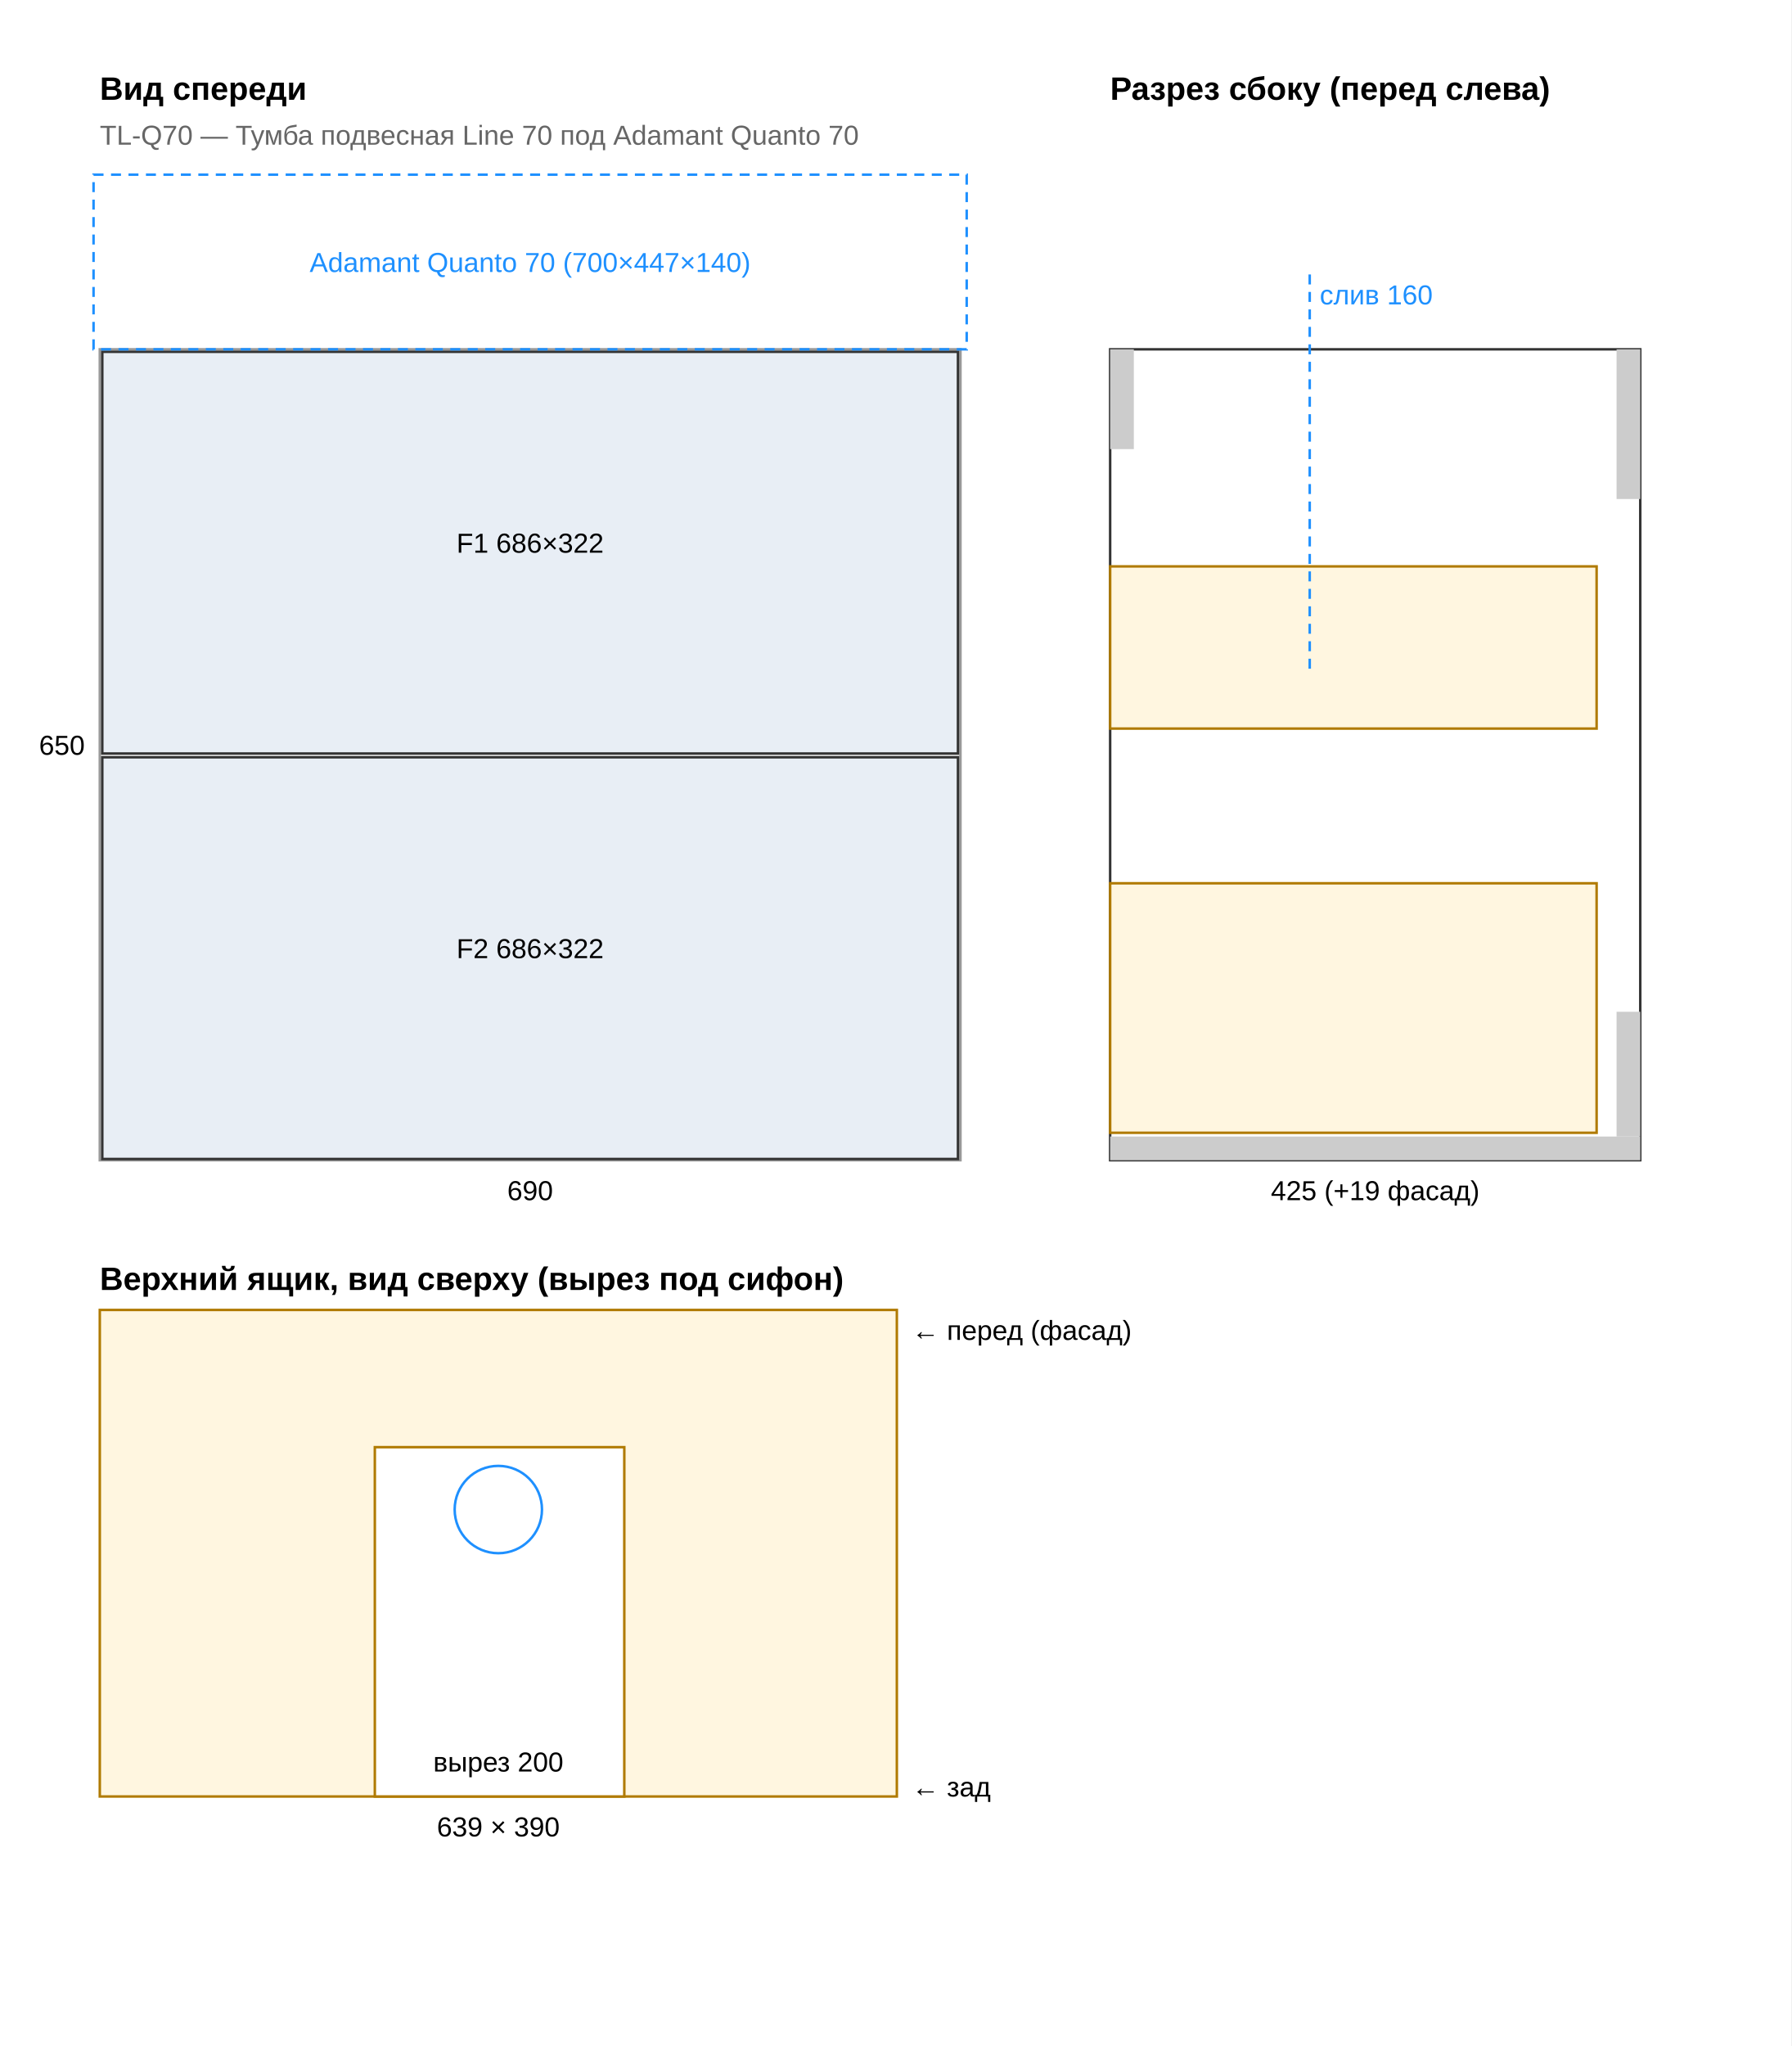
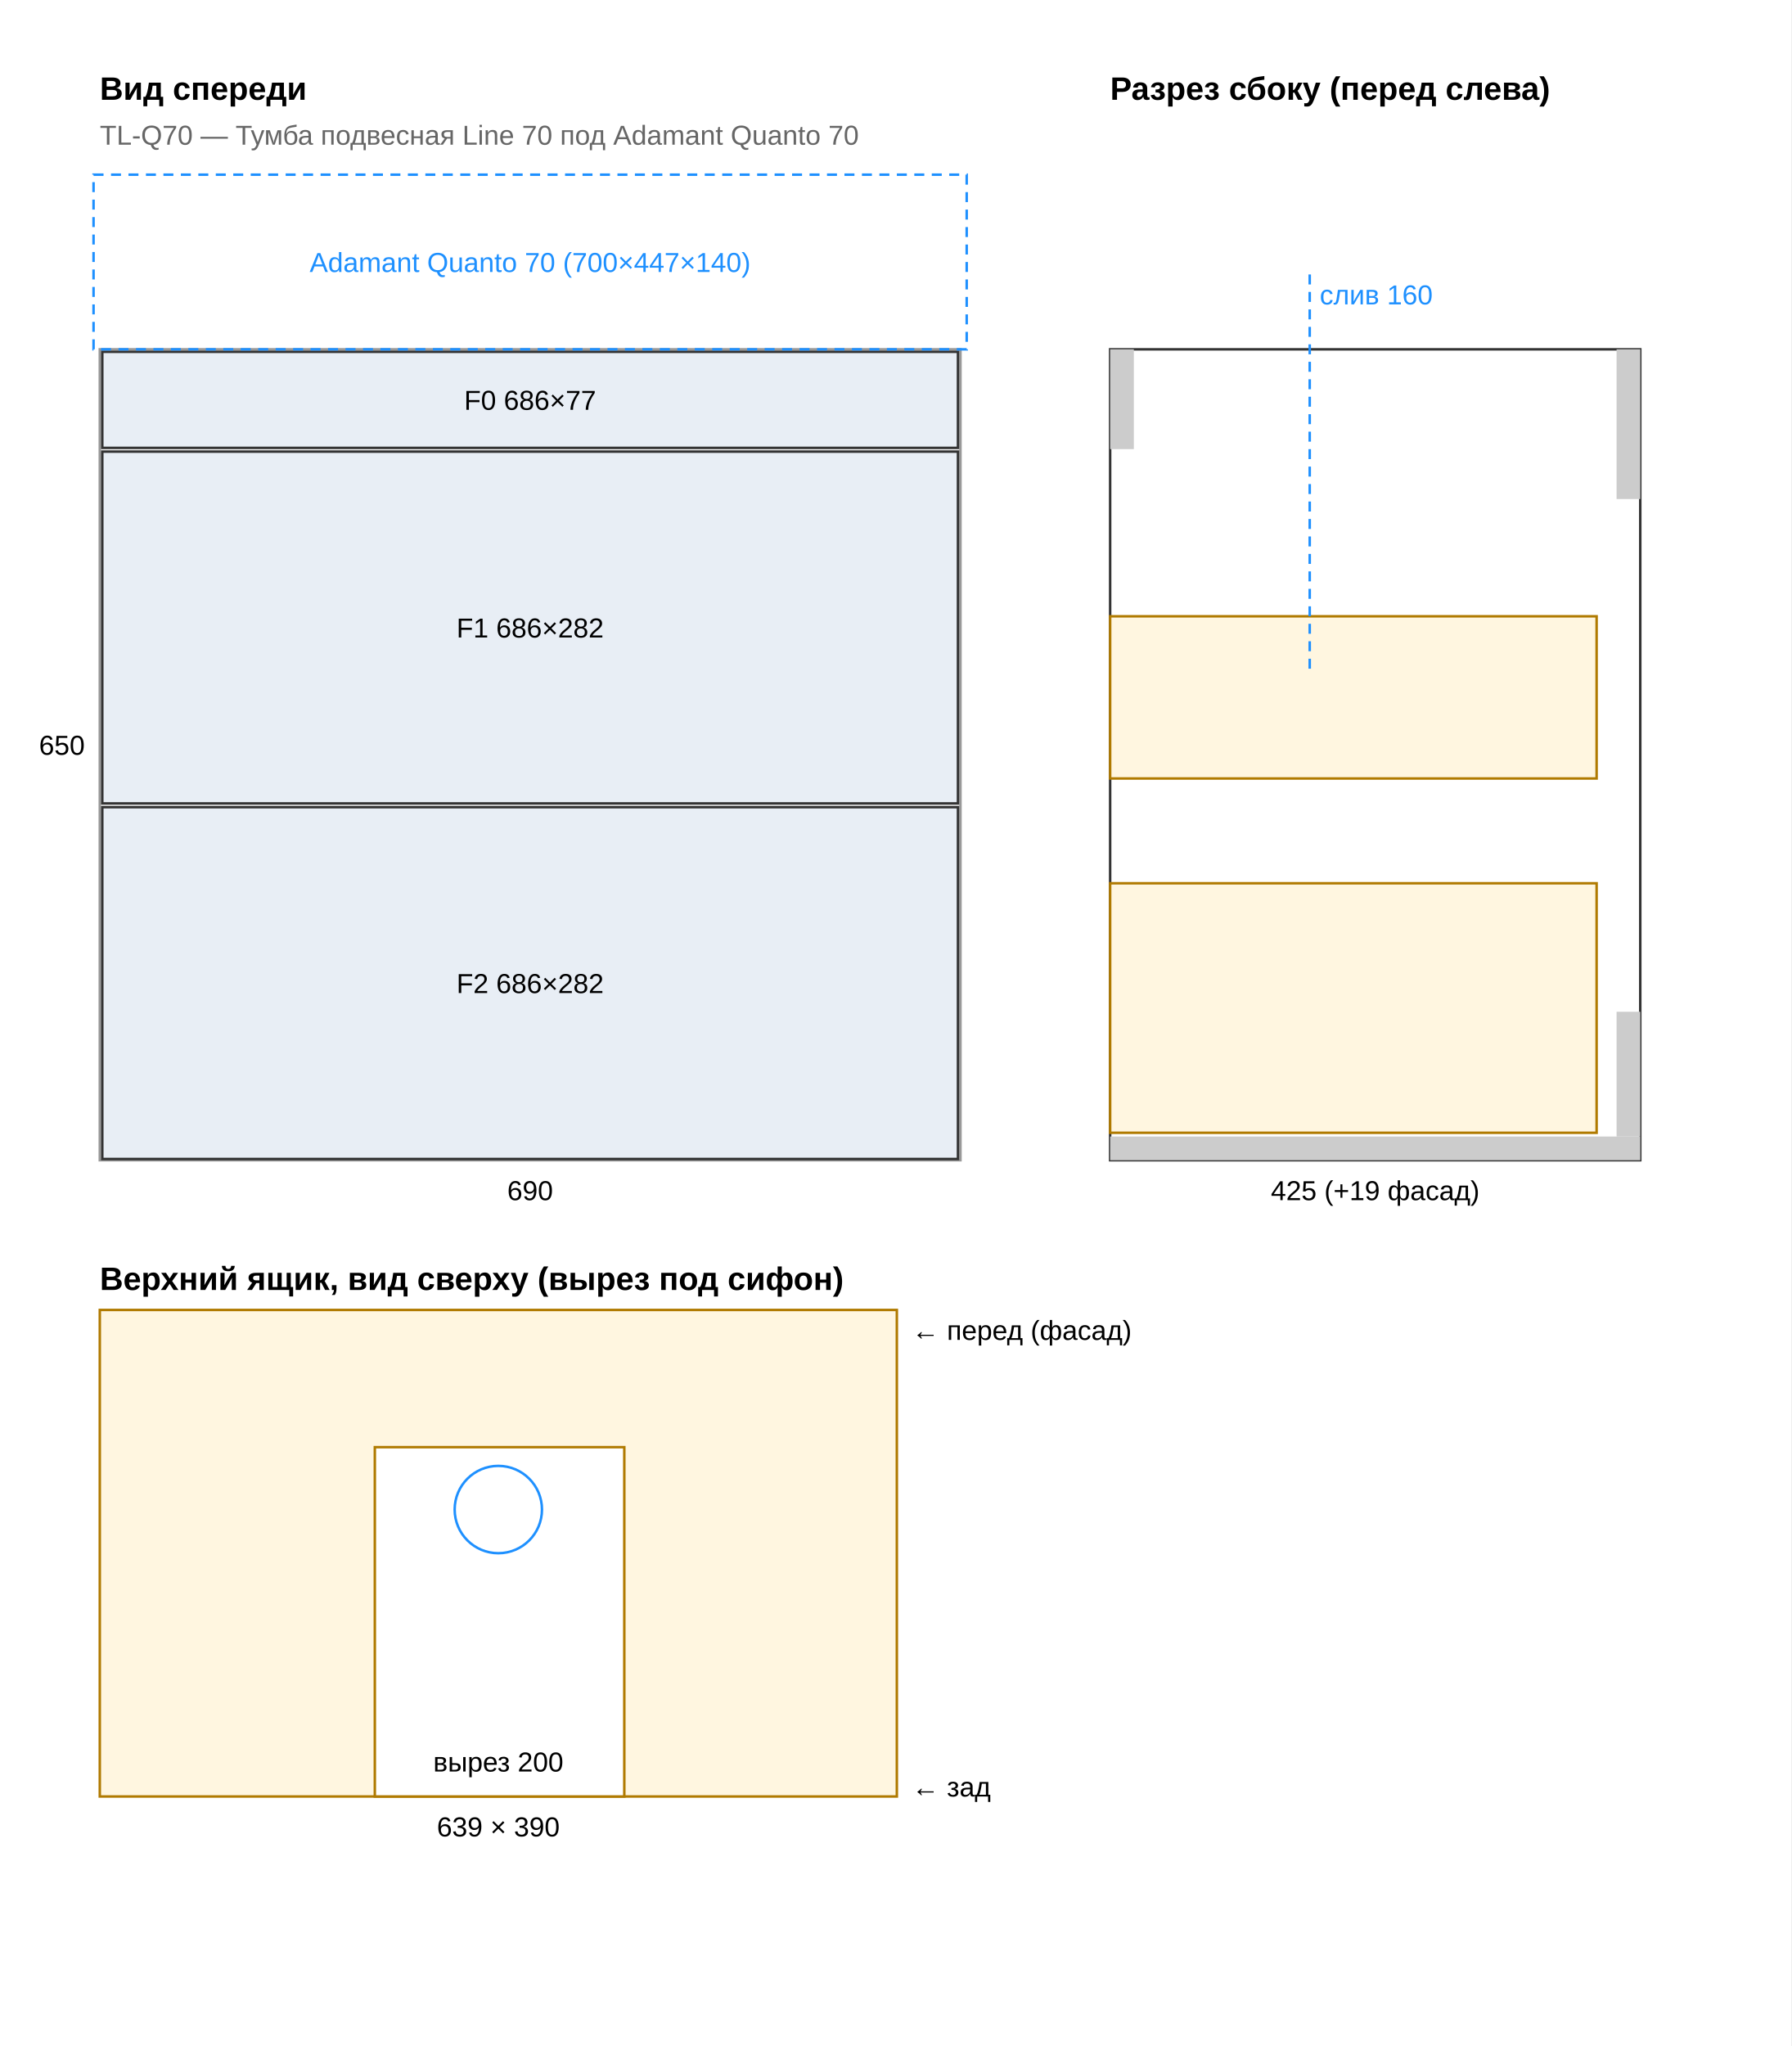
<svg xmlns="http://www.w3.org/2000/svg" width="718" height="820" viewBox="0 0 718 820" font-family="Arial" font-size="11">
  <rect width="100%" height="100%" fill="white" />
  <text x="40" y="40" font-size="13" font-weight="bold">Вид спереди</text>
  <rect x="40" y="140.0" width="345.0" height="325.0" fill="#f4f4f4" stroke="#999" />
-   <rect x="41.0" y="141.0" width="343.0" height="161.0" fill="#e8eef5" stroke="#333" />
-   <text x="212.5" y="221.5" text-anchor="middle">F1 686×322</text>
-   <rect x="41.0" y="303.5" width="343.0" height="161.0" fill="#e8eef5" stroke="#333" />
-   <text x="212.5" y="384.0" text-anchor="middle">F2 686×322</text>
+   <rect x="41.0" y="141.0" width="343.0" height="38.5" fill="#e8eef5" stroke="#333" />
+   <text x="212.5" y="164.25" text-anchor="middle">F0 686×77</text>
+   <rect x="41.0" y="181.0" width="343.0" height="141.0" fill="#e8eef5" stroke="#333" />
+   <text x="212.5" y="255.5" text-anchor="middle">F1 686×282</text>
+   <rect x="41.0" y="323.5" width="343.0" height="141.0" fill="#e8eef5" stroke="#333" />
+   <text x="212.5" y="398.0" text-anchor="middle">F2 686×282</text>
  <rect x="37.5" y="70.0" width="350.0" height="70.0" fill="none" stroke="#1E90FF" stroke-dasharray="4 3" />
  <text x="212.5" y="109.0" text-anchor="middle" fill="#1E90FF">Adamant Quanto 70 (700×447×140)</text>
  <text x="40" y="58" fill="#666">TL-Q70 — Тумба подвесная Line 70 под Adamant Quanto 70</text>
  <text x="212.5" y="481.0" text-anchor="middle">690</text>
  <text x="34" y="302.5" text-anchor="end">650</text>
  <text x="445.0" y="40" font-size="13" font-weight="bold">Разрез сбоку (перед слева)</text>
  <rect x="445.0" y="140.0" width="212.5" height="325.0" fill="none" stroke="#333" />
  <rect x="445.0" y="455.5" width="212.5" height="9.5" fill="#ccc" />
  <rect x="445.0" y="140.0" width="9.5" height="40.0" fill="#ccc" />
  <rect x="648.0" y="140.0" width="9.5" height="60.0" fill="#ccc" />
  <rect x="648.0" y="405.5" width="9.5" height="50.0" fill="#ccc" />
  <rect x="445.0" y="354.0" width="195.0" height="100.0" fill="#fff6e0" stroke="#b07a00" />
-   <rect x="445.0" y="227.0" width="195.0" height="65.0" fill="#fff6e0" stroke="#b07a00" />
+   <rect x="445.0" y="247.0" width="195.0" height="65.0" fill="#fff6e0" stroke="#b07a00" />
  <line x1="525.0" y1="110.0" x2="525.0" y2="270.0" stroke="#1E90FF" stroke-dasharray="4 3" />
  <text x="529.0" y="122.0" fill="#1E90FF">слив 160</text>
  <text x="551.25" y="481.0" text-anchor="middle">425 (+19 фасад)</text>
  <text x="40" y="517.0" font-size="13" font-weight="bold">Верхний ящик, вид сверху (вырез под сифон)</text>
  <rect x="40" y="525.0" width="319.5" height="195.0" fill="#fff6e0" stroke="#b07a00" />
  <rect x="150.25" y="580.0" width="100.0" height="140.0" fill="white" stroke="#b07a00" />
  <circle cx="199.75" cy="605.0" r="17.5" fill="none" stroke="#1E90FF" />
  <text x="199.75" y="710.0" text-anchor="middle">вырез 200</text>
  <text x="365.5" y="537.0">← перед (фасад)</text>
  <text x="365.5" y="720.0">← зад</text>
  <text x="199.75" y="736.0" text-anchor="middle">639 × 390</text>
</svg>
